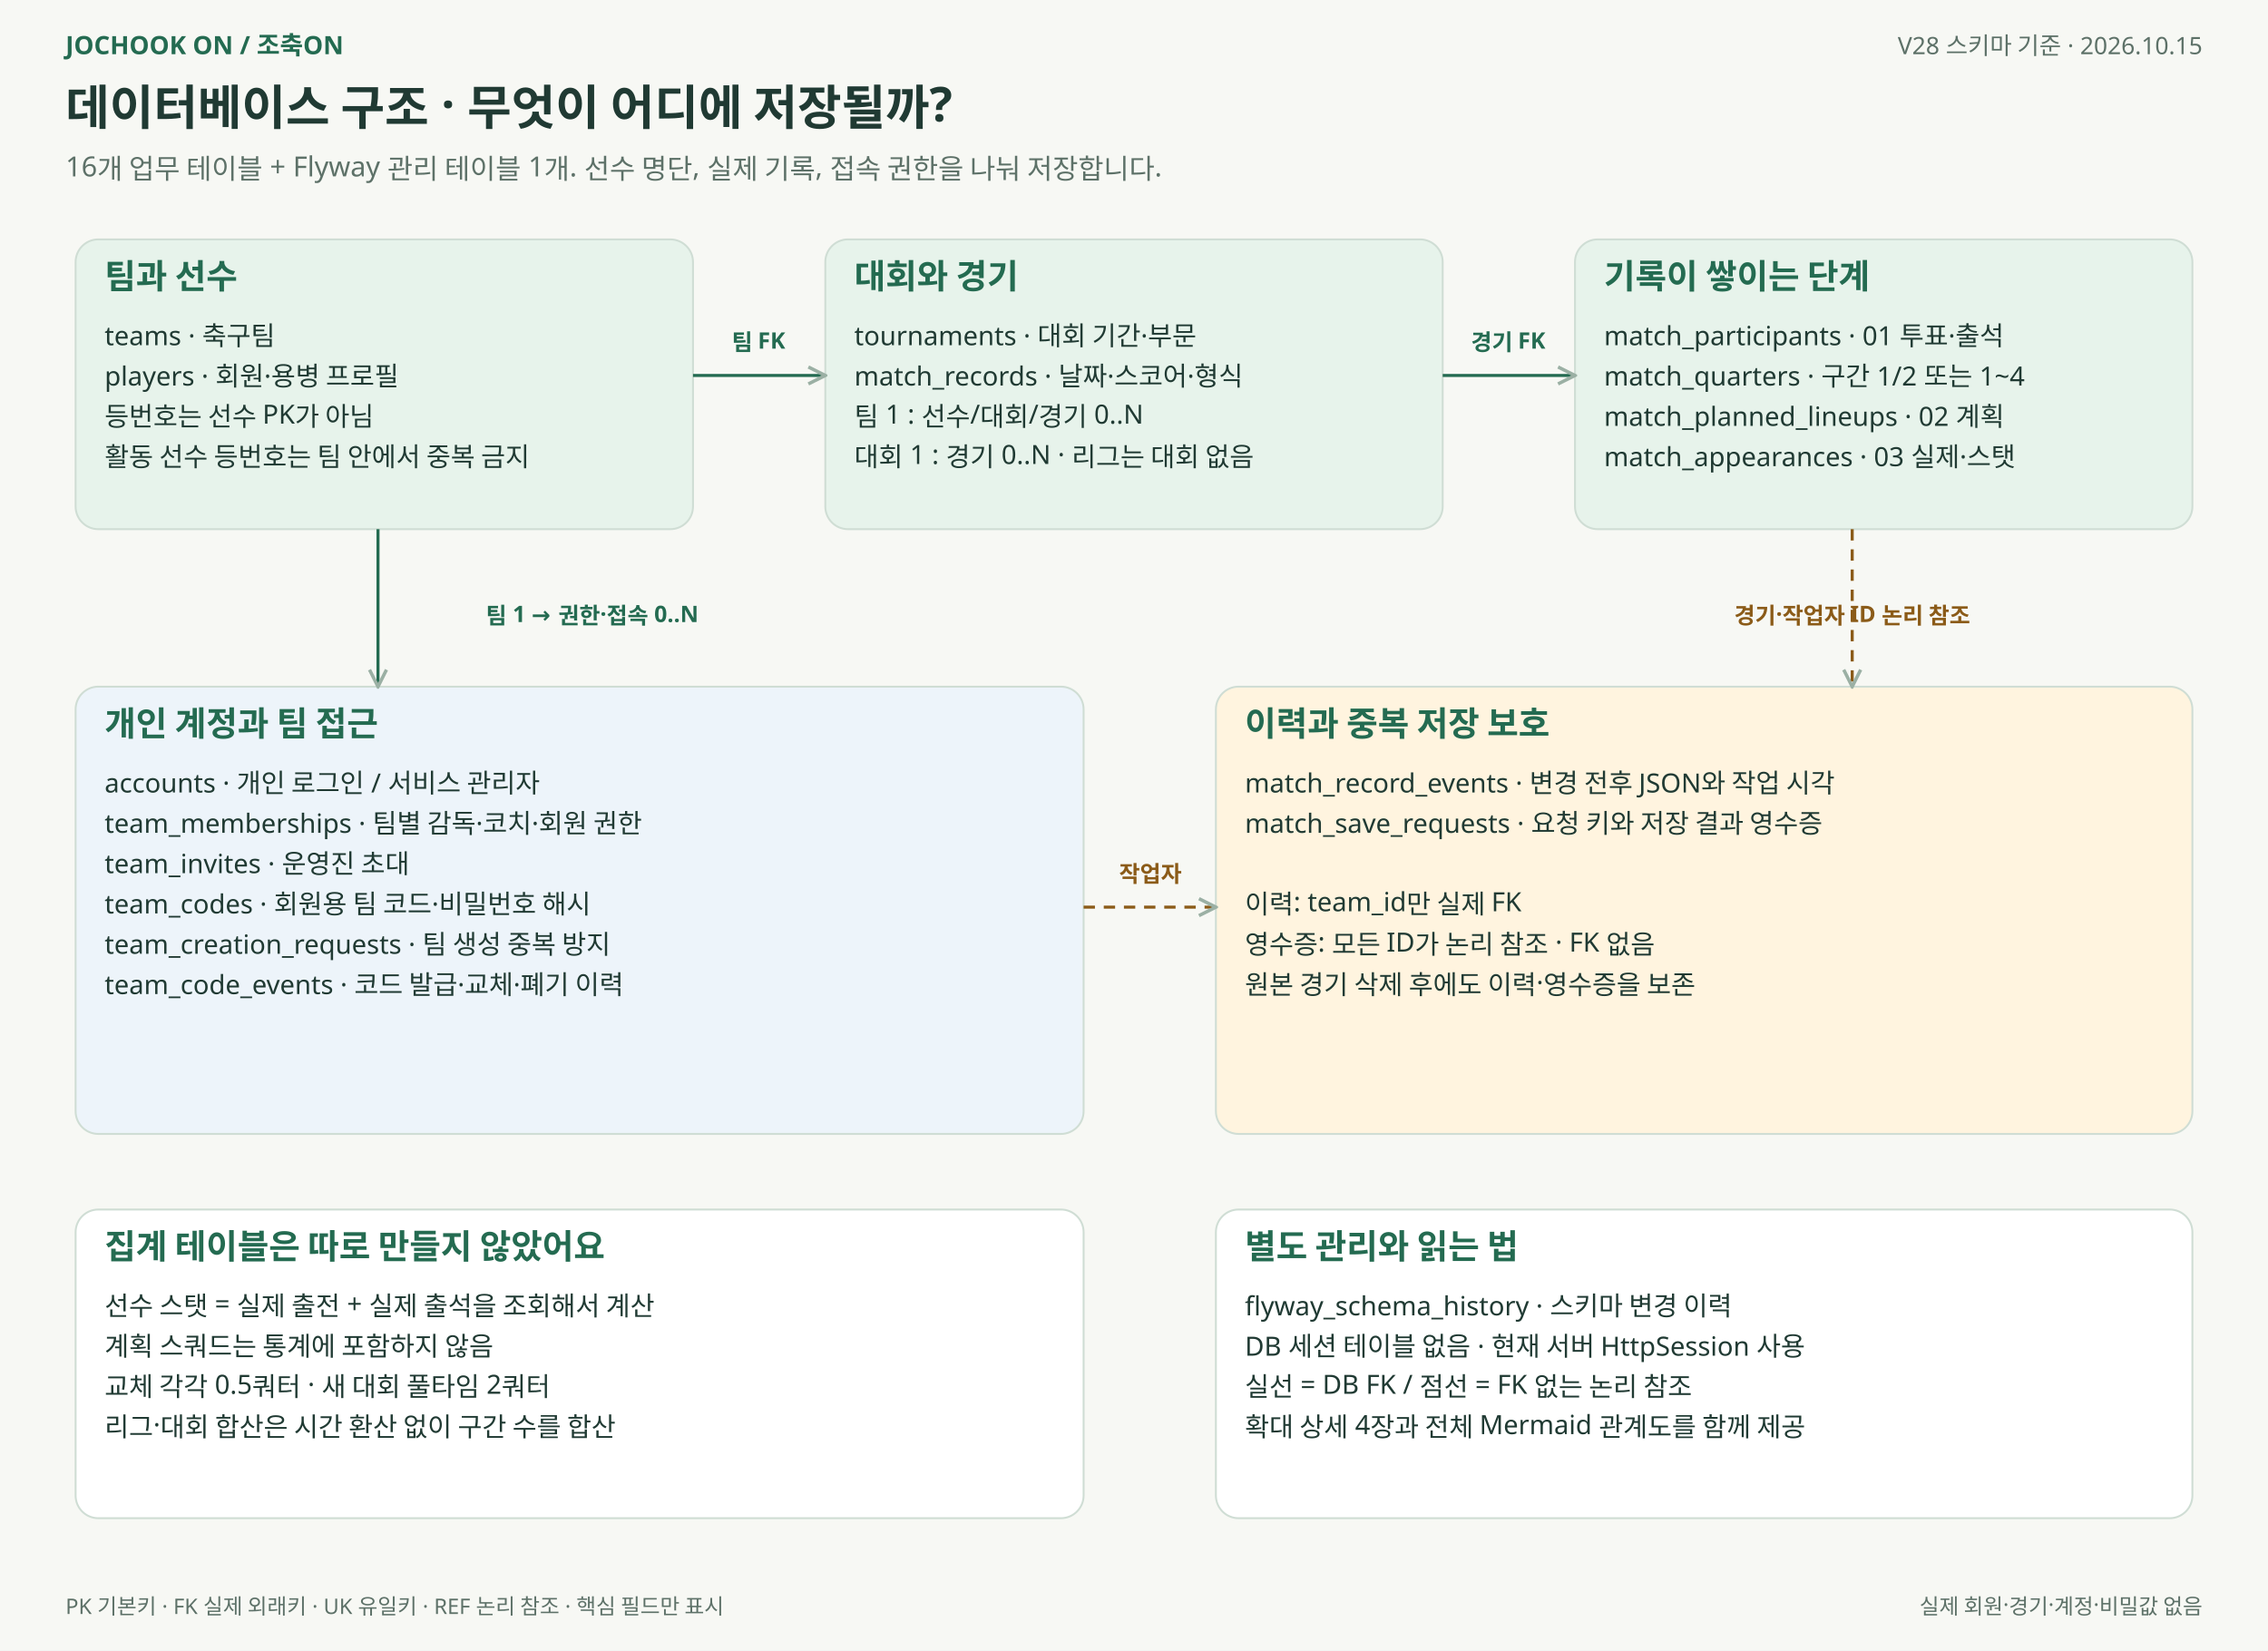
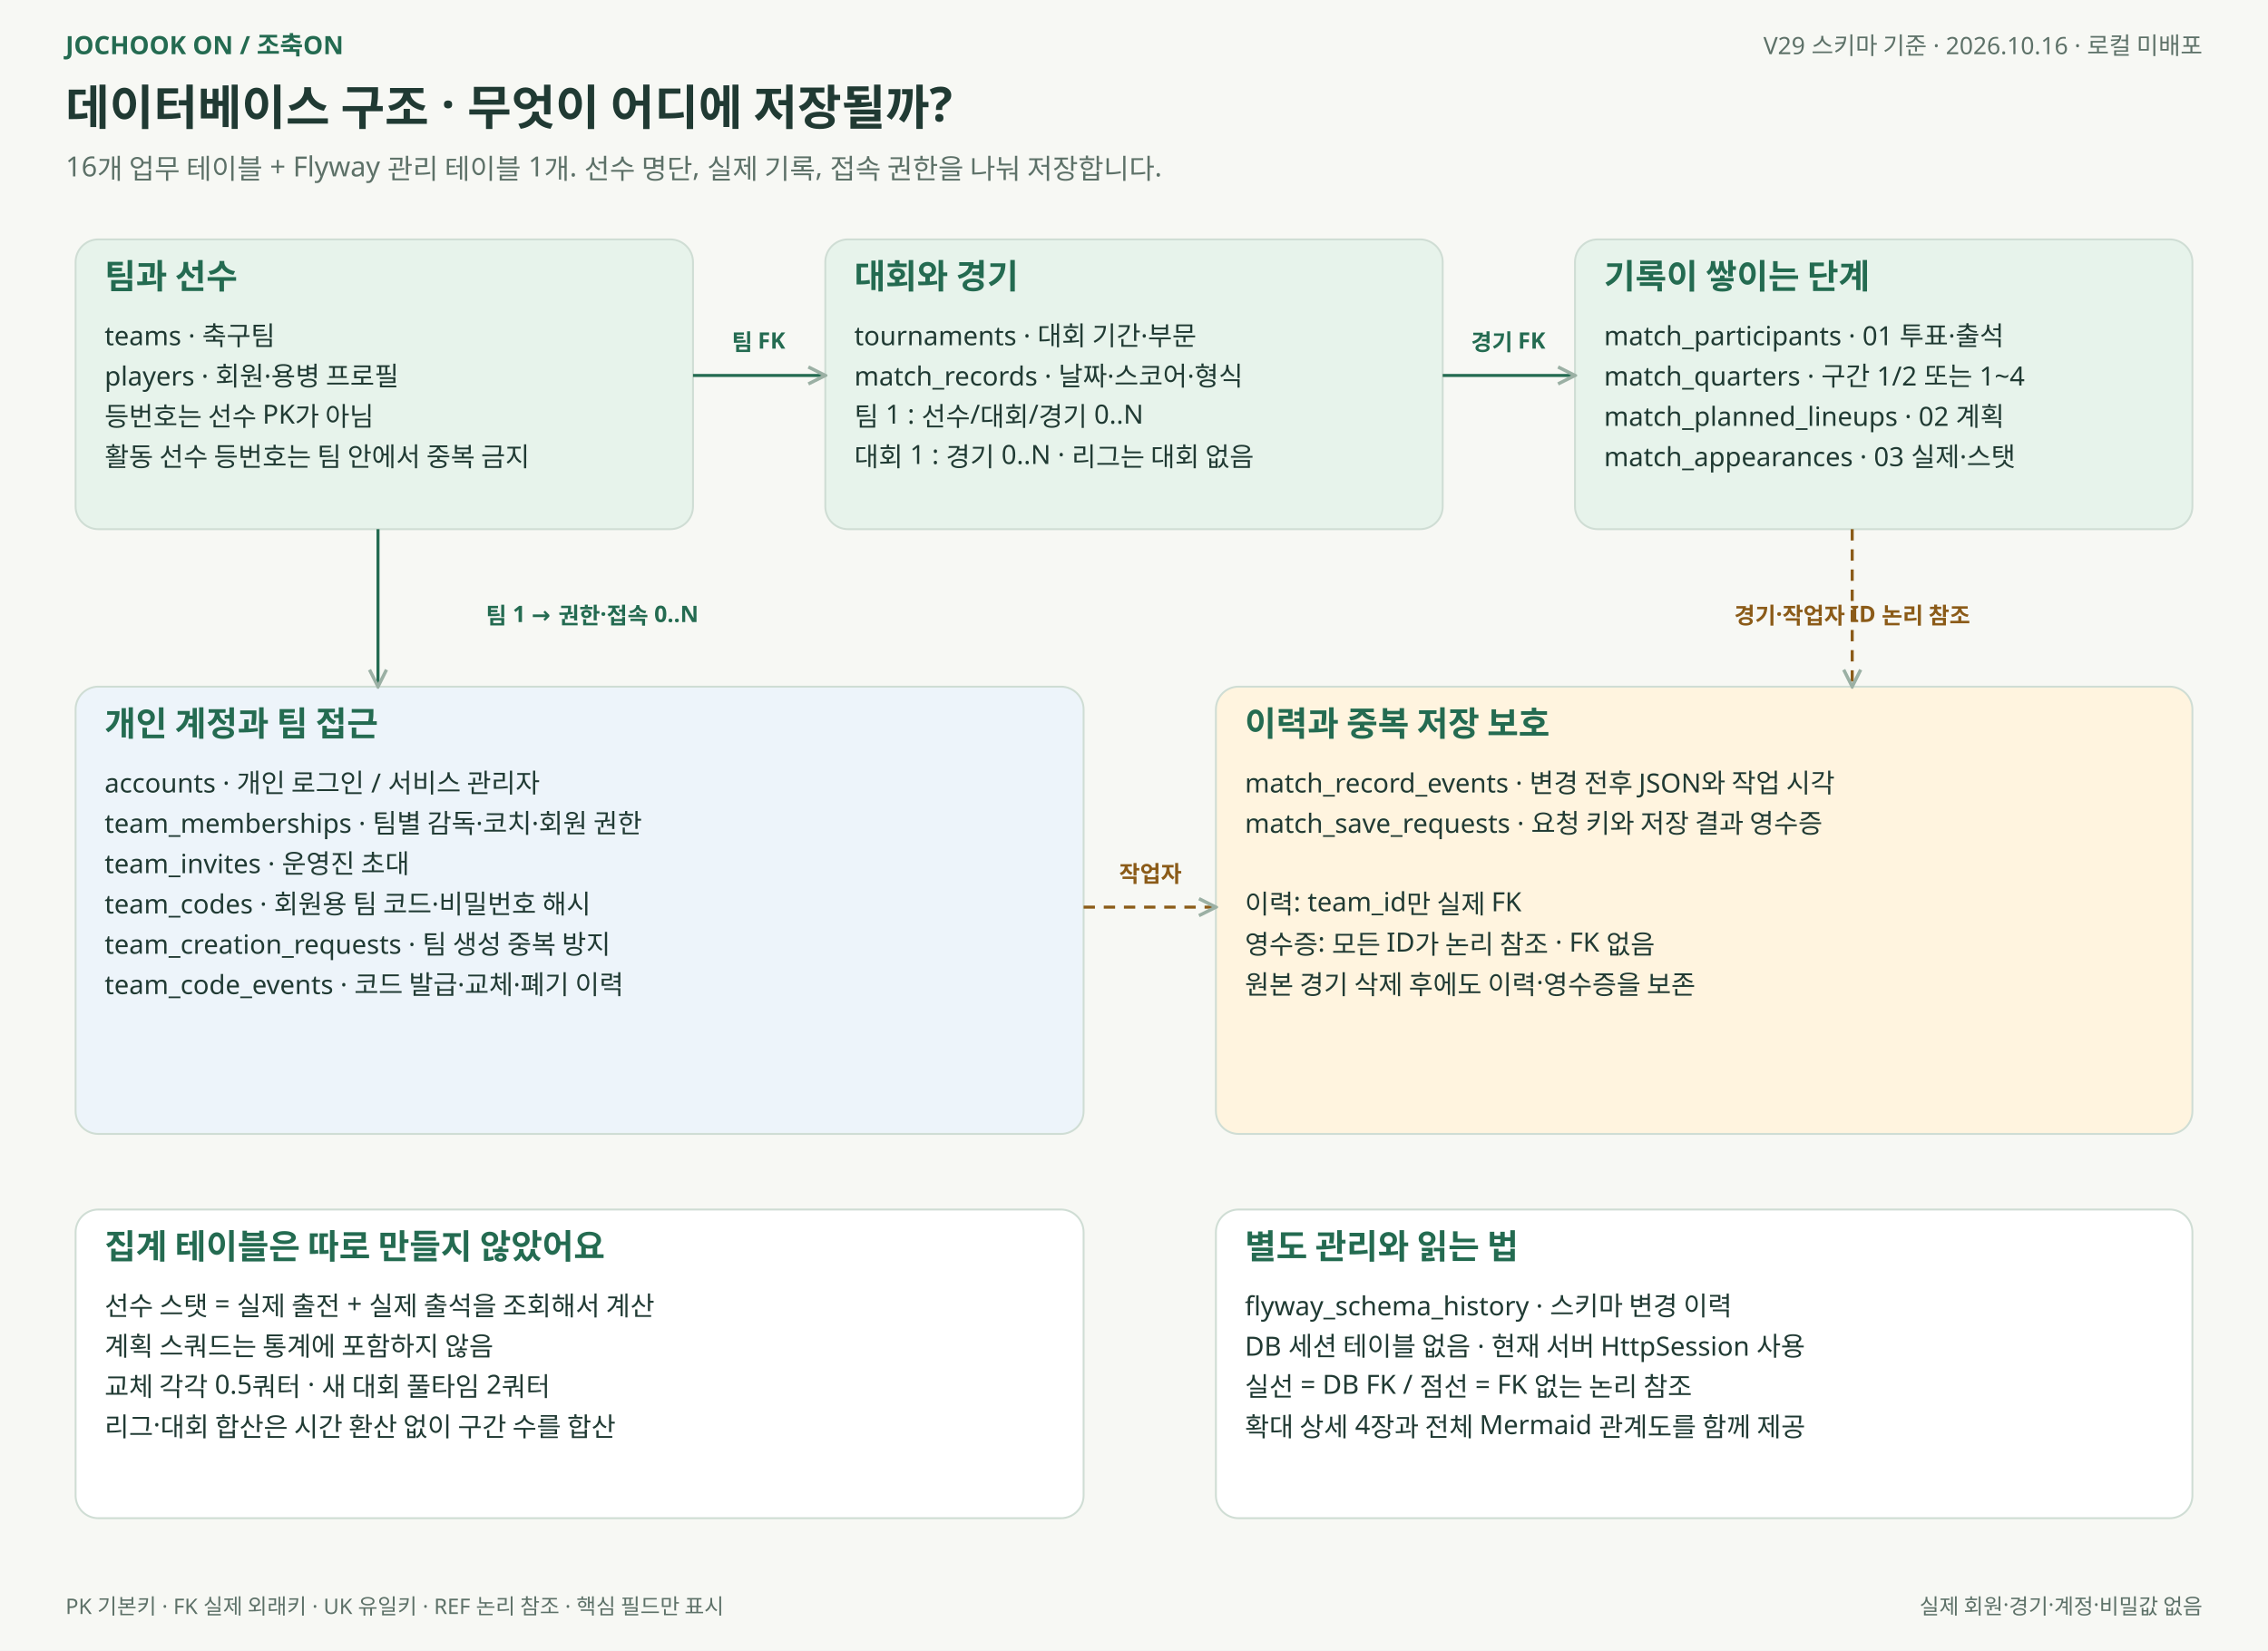
<svg xmlns="http://www.w3.org/2000/svg" width="1800" height="1310" viewBox="0 0 1800 1310" role="img" aria-labelledby="title desc">
  <defs>
    <marker id="arrow" viewBox="0 0 10 10" refX="9" refY="5" markerWidth="7" markerHeight="7" orient="auto">
      <path d="M1 1 L9 5 L1 9" fill="none" stroke="#9bb0a4" stroke-width="1.6" />
    </marker>
  </defs>
  <rect width="1800" height="1310" fill="#f7f8f4" />
  <g font-family="Malgun Gothic, Apple SD Gothic Neo, Noto Sans KR, sans-serif">
    <text x="52" y="43" font-size="20" fill="#246b51" font-weight="700" text-anchor="start">JOCHOOK ON / 조축ON</text>
-     <text x="1748" y="43" font-size="19" fill="#5d7168" font-weight="400" text-anchor="end">V28 스키마 기준 · 2026.10.15</text>
+     <text x="1748" y="43" font-size="19" fill="#5d7168" font-weight="400" text-anchor="end">V29 스키마 기준 · 2026.10.16 · 로컬 미배포</text>
    <text x="52" y="99" font-size="38" fill="#203a33" font-weight="700" text-anchor="start">데이터베이스 구조 · 무엇이 어디에 저장될까?</text>
    <text x="52" y="140" font-size="22" fill="#5d7168" font-weight="400" text-anchor="start">16개 업무 테이블 + Flyway 관리 테이블 1개. 선수 명단, 실제 기록, 접속 권한을 나눠 저장합니다.</text>
    <rect x="60" y="190" width="490" height="230" rx="18" fill="#e7f3eb" stroke="#cfddd4" stroke-width="1.5" />
    <text x="83" y="229" font-size="27" fill="#246b51" font-weight="700" text-anchor="start">팀과 선수</text>
    <text x="83" y="274" font-size="21" fill="#203a33" font-weight="400" text-anchor="start">teams · 축구팀</text>
    <text x="83" y="306" font-size="21" fill="#203a33" font-weight="400" text-anchor="start">players · 회원·용병 프로필</text>
    <text x="83" y="338" font-size="21" fill="#203a33" font-weight="400" text-anchor="start">등번호는 선수 PK가 아님</text>
    <text x="83" y="370" font-size="21" fill="#203a33" font-weight="400" text-anchor="start">활동 선수 등번호는 팀 안에서 중복 금지</text>
    <rect x="655" y="190" width="490" height="230" rx="18" fill="#e7f3eb" stroke="#cfddd4" stroke-width="1.5" />
    <text x="678" y="229" font-size="27" fill="#246b51" font-weight="700" text-anchor="start">대회와 경기</text>
    <text x="678" y="274" font-size="21" fill="#203a33" font-weight="400" text-anchor="start">tournaments · 대회 기간·부문</text>
    <text x="678" y="306" font-size="21" fill="#203a33" font-weight="400" text-anchor="start">match_records · 날짜·스코어·형식</text>
    <text x="678" y="338" font-size="21" fill="#203a33" font-weight="400" text-anchor="start">팀 1 : 선수/대회/경기 0..N</text>
    <text x="678" y="370" font-size="21" fill="#203a33" font-weight="400" text-anchor="start">대회 1 : 경기 0..N · 리그는 대회 없음</text>
    <rect x="1250" y="190" width="490" height="230" rx="18" fill="#e7f3eb" stroke="#cfddd4" stroke-width="1.5" />
    <text x="1273" y="229" font-size="27" fill="#246b51" font-weight="700" text-anchor="start">기록이 쌓이는 단계</text>
    <text x="1273" y="274" font-size="21" fill="#203a33" font-weight="400" text-anchor="start">match_participants · 01 투표·출석</text>
    <text x="1273" y="306" font-size="21" fill="#203a33" font-weight="400" text-anchor="start">match_quarters · 구간 1/2 또는 1~4</text>
    <text x="1273" y="338" font-size="21" fill="#203a33" font-weight="400" text-anchor="start">match_planned_lineups · 02 계획</text>
    <text x="1273" y="370" font-size="21" fill="#203a33" font-weight="400" text-anchor="start">match_appearances · 03 실제·스탯</text>
    <path d="M 550 298 L 655 298" stroke="#246b51" stroke-width="2.4" fill="none" marker-end="url(#arrow)" />
    <text x="602" y="278" font-size="18" fill="#246b51" font-weight="600" text-anchor="middle">팀 FK</text>
    <path d="M 1145 298 L 1250 298" stroke="#246b51" stroke-width="2.4" fill="none" marker-end="url(#arrow)" />
    <text x="1197" y="278" font-size="18" fill="#246b51" font-weight="600" text-anchor="middle">경기 FK</text>
    <rect x="60" y="545" width="800" height="355" rx="18" fill="#edf4fa" stroke="#cfddd4" stroke-width="1.5" />
    <text x="83" y="584" font-size="27" fill="#246b51" font-weight="700" text-anchor="start">개인 계정과 팀 접근</text>
    <text x="83" y="629" font-size="21" fill="#203a33" font-weight="400" text-anchor="start">accounts · 개인 로그인 / 서비스 관리자</text>
    <text x="83" y="661" font-size="21" fill="#203a33" font-weight="400" text-anchor="start">team_memberships · 팀별 감독·코치·회원 권한</text>
    <text x="83" y="693" font-size="21" fill="#203a33" font-weight="400" text-anchor="start">team_invites · 운영진 초대</text>
    <text x="83" y="725" font-size="21" fill="#203a33" font-weight="400" text-anchor="start">team_codes · 회원용 팀 코드·비밀번호 해시</text>
    <text x="83" y="757" font-size="21" fill="#203a33" font-weight="400" text-anchor="start">team_creation_requests · 팀 생성 중복 방지</text>
    <text x="83" y="789" font-size="21" fill="#203a33" font-weight="400" text-anchor="start">team_code_events · 코드 발급·교체·폐기 이력</text>
    <rect x="965" y="545" width="775" height="355" rx="18" fill="#fff4df" stroke="#cfddd4" stroke-width="1.5" />
    <text x="988" y="584" font-size="27" fill="#246b51" font-weight="700" text-anchor="start">이력과 중복 저장 보호</text>
    <text x="988" y="629" font-size="21" fill="#203a33" font-weight="400" text-anchor="start">match_record_events · 변경 전후 JSON와 작업 시각</text>
    <text x="988" y="661" font-size="21" fill="#203a33" font-weight="400" text-anchor="start">match_save_requests · 요청 키와 저장 결과 영수증</text>
    <text x="988" y="693" font-size="21" fill="#203a33" font-weight="400" text-anchor="start" />
    <text x="988" y="725" font-size="21" fill="#203a33" font-weight="400" text-anchor="start">이력: team_id만 실제 FK</text>
    <text x="988" y="757" font-size="21" fill="#203a33" font-weight="400" text-anchor="start">영수증: 모든 ID가 논리 참조 · FK 없음</text>
    <text x="988" y="789" font-size="21" fill="#203a33" font-weight="400" text-anchor="start">원본 경기 삭제 후에도 이력·영수증을 보존</text>
    <path d="M 300 420 L 300 545" stroke="#246b51" stroke-width="2.4" fill="none" marker-end="url(#arrow)" />
    <text x="470" y="495" font-size="18" fill="#246b51" font-weight="600" text-anchor="middle">팀 1 → 권한·접속 0..N</text>
    <path d="M 1470 420 L 1470 545" stroke="#8b5b18" stroke-width="2.4" fill="none" stroke-dasharray="9 7" marker-end="url(#arrow)" />
    <text x="1470" y="495" font-size="18" fill="#8b5b18" font-weight="600" text-anchor="middle">경기·작업자 ID 논리 참조</text>
    <path d="M 860 720 L 965 720" stroke="#8b5b18" stroke-width="2.4" fill="none" stroke-dasharray="9 7" marker-end="url(#arrow)" />
    <text x="913" y="700" font-size="18" fill="#8b5b18" font-weight="600" text-anchor="middle">작업자</text>
    <rect x="60" y="960" width="800" height="245" rx="18" fill="#fff" stroke="#cfddd4" stroke-width="1.5" />
    <text x="83" y="999" font-size="27" fill="#246b51" font-weight="700" text-anchor="start">집계 테이블은 따로 만들지 않았어요</text>
    <text x="83" y="1044" font-size="21" fill="#203a33" font-weight="400" text-anchor="start">선수 스탯 = 실제 출전 + 실제 출석을 조회해서 계산</text>
    <text x="83" y="1076" font-size="21" fill="#203a33" font-weight="400" text-anchor="start">계획 스쿼드는 통계에 포함하지 않음</text>
    <text x="83" y="1108" font-size="21" fill="#203a33" font-weight="400" text-anchor="start">교체 각각 0.5쿼터 · 새 대회 풀타임 2쿼터</text>
    <text x="83" y="1140" font-size="21" fill="#203a33" font-weight="400" text-anchor="start">리그·대회 합산은 시간 환산 없이 구간 수를 합산</text>
    <rect x="965" y="960" width="775" height="245" rx="18" fill="#fff" stroke="#cfddd4" stroke-width="1.5" />
    <text x="988" y="999" font-size="27" fill="#246b51" font-weight="700" text-anchor="start">별도 관리와 읽는 법</text>
    <text x="988" y="1044" font-size="21" fill="#203a33" font-weight="400" text-anchor="start">flyway_schema_history · 스키마 변경 이력</text>
    <text x="988" y="1076" font-size="21" fill="#203a33" font-weight="400" text-anchor="start">DB 세션 테이블 없음 · 현재 서버 HttpSession 사용</text>
    <text x="988" y="1108" font-size="21" fill="#203a33" font-weight="400" text-anchor="start">실선 = DB FK / 점선 = FK 없는 논리 참조</text>
    <text x="988" y="1140" font-size="21" fill="#203a33" font-weight="400" text-anchor="start">확대 상세 4장과 전체 Mermaid 관계도를 함께 제공</text>
    <text x="52" y="1281" font-size="17" fill="#5d7168" font-weight="400" text-anchor="start">PK 기본키 · FK 실제 외래키 · UK 유일키 · REF 논리 참조 · 핵심 필드만 표시</text>
    <text x="1748" y="1281" font-size="17" fill="#5d7168" font-weight="400" text-anchor="end">실제 회원·경기·계정·비밀값 없음</text>
  </g>
</svg>
